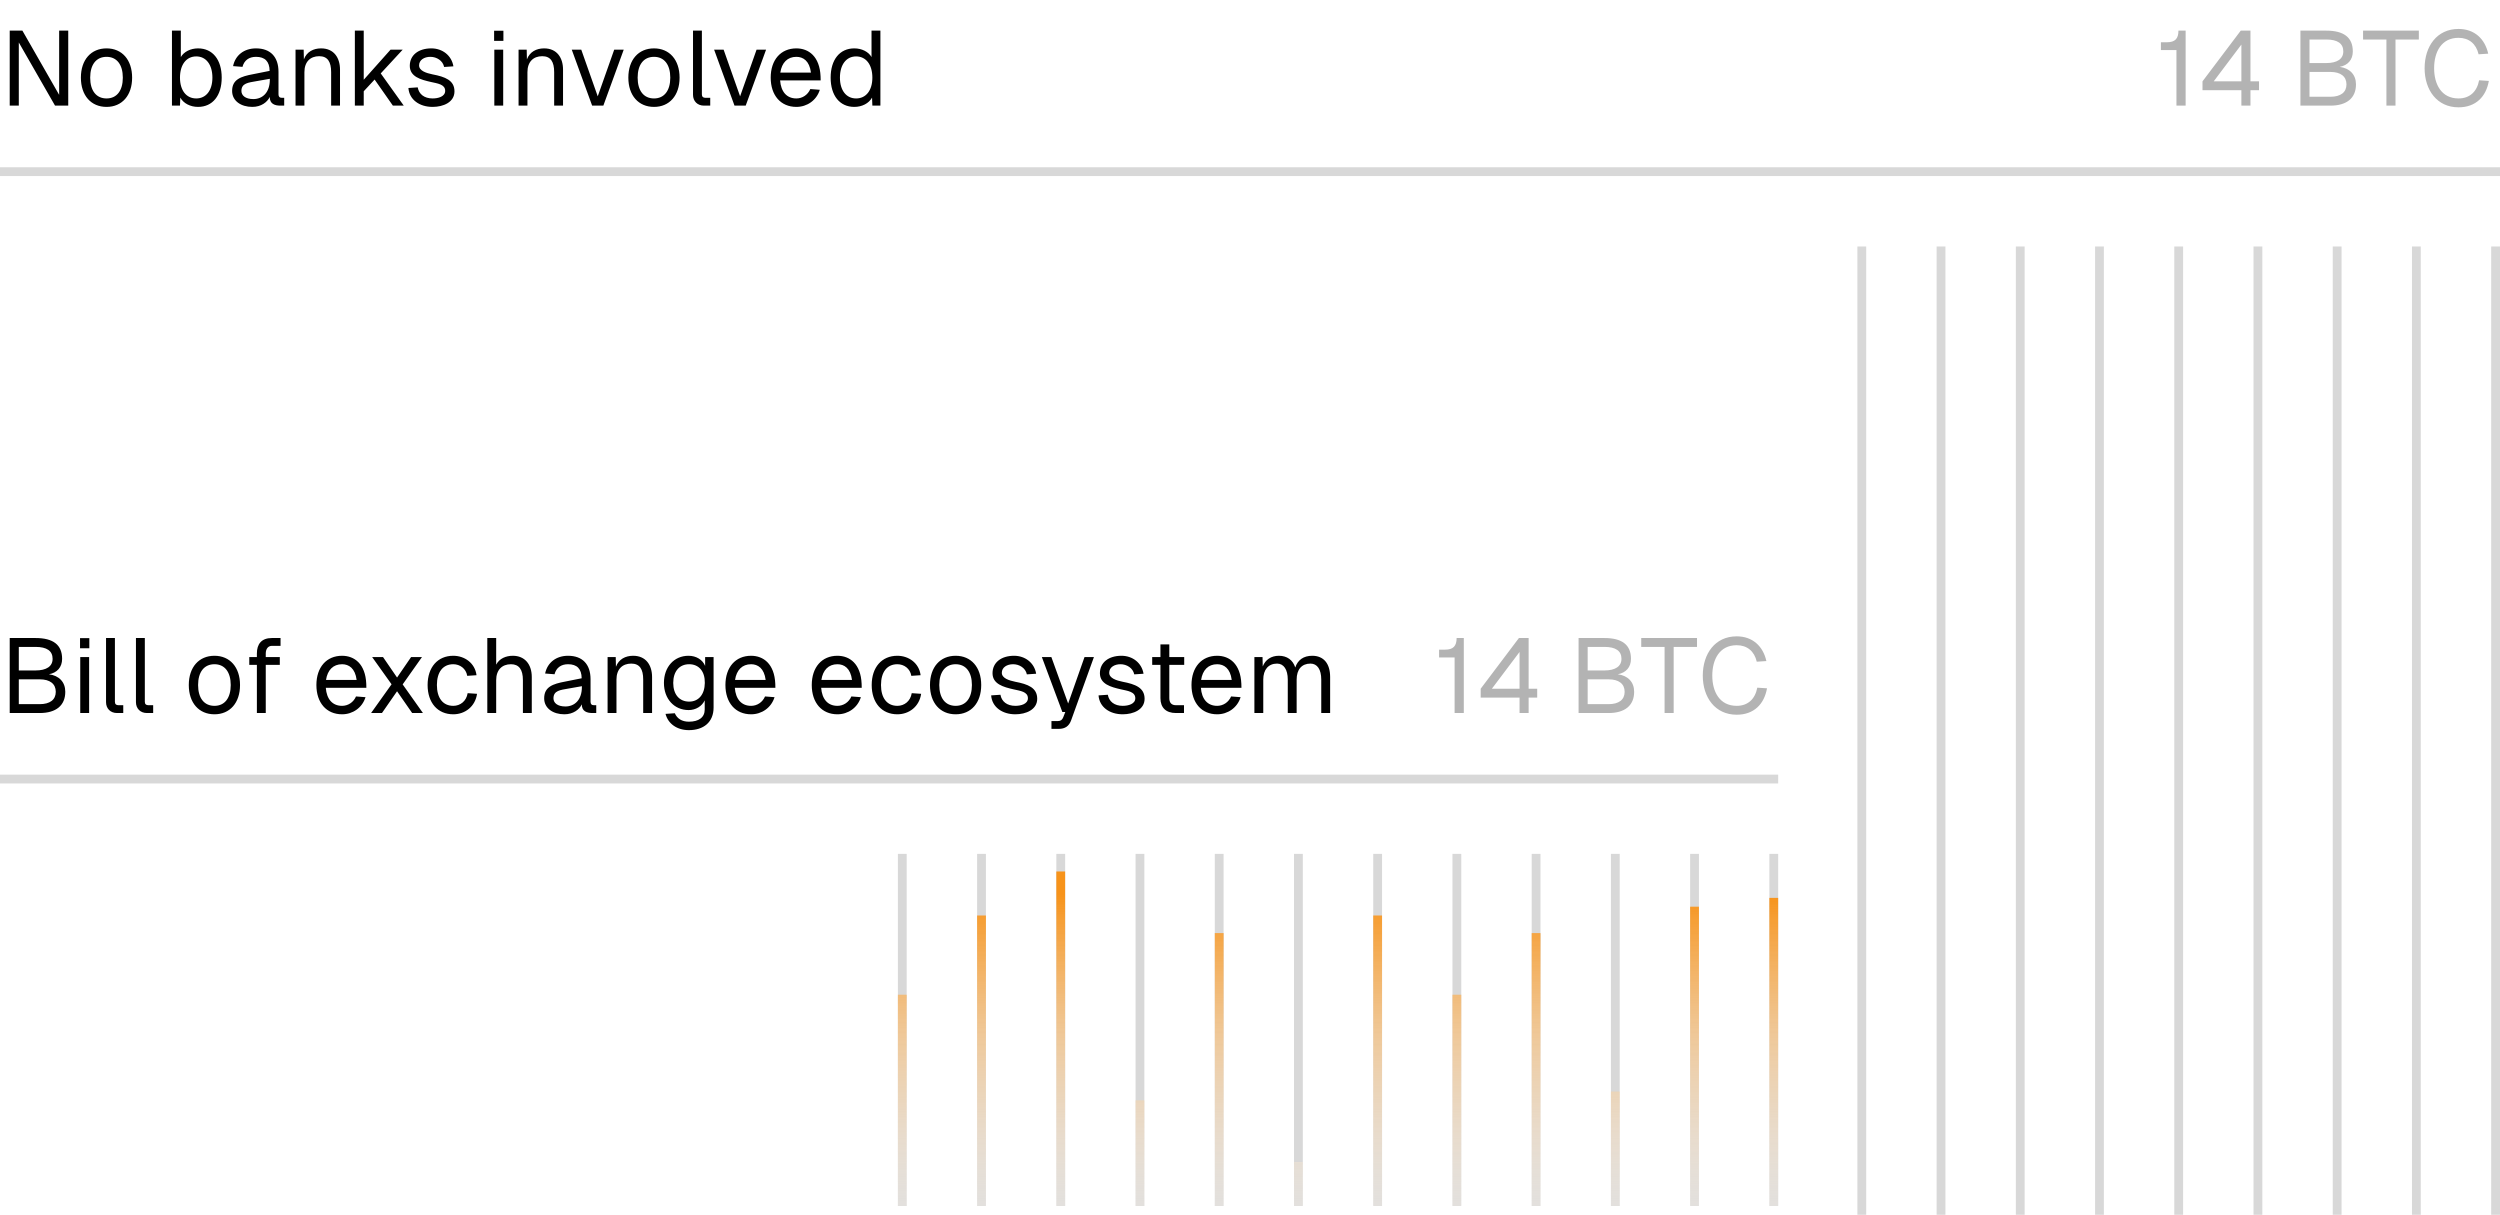
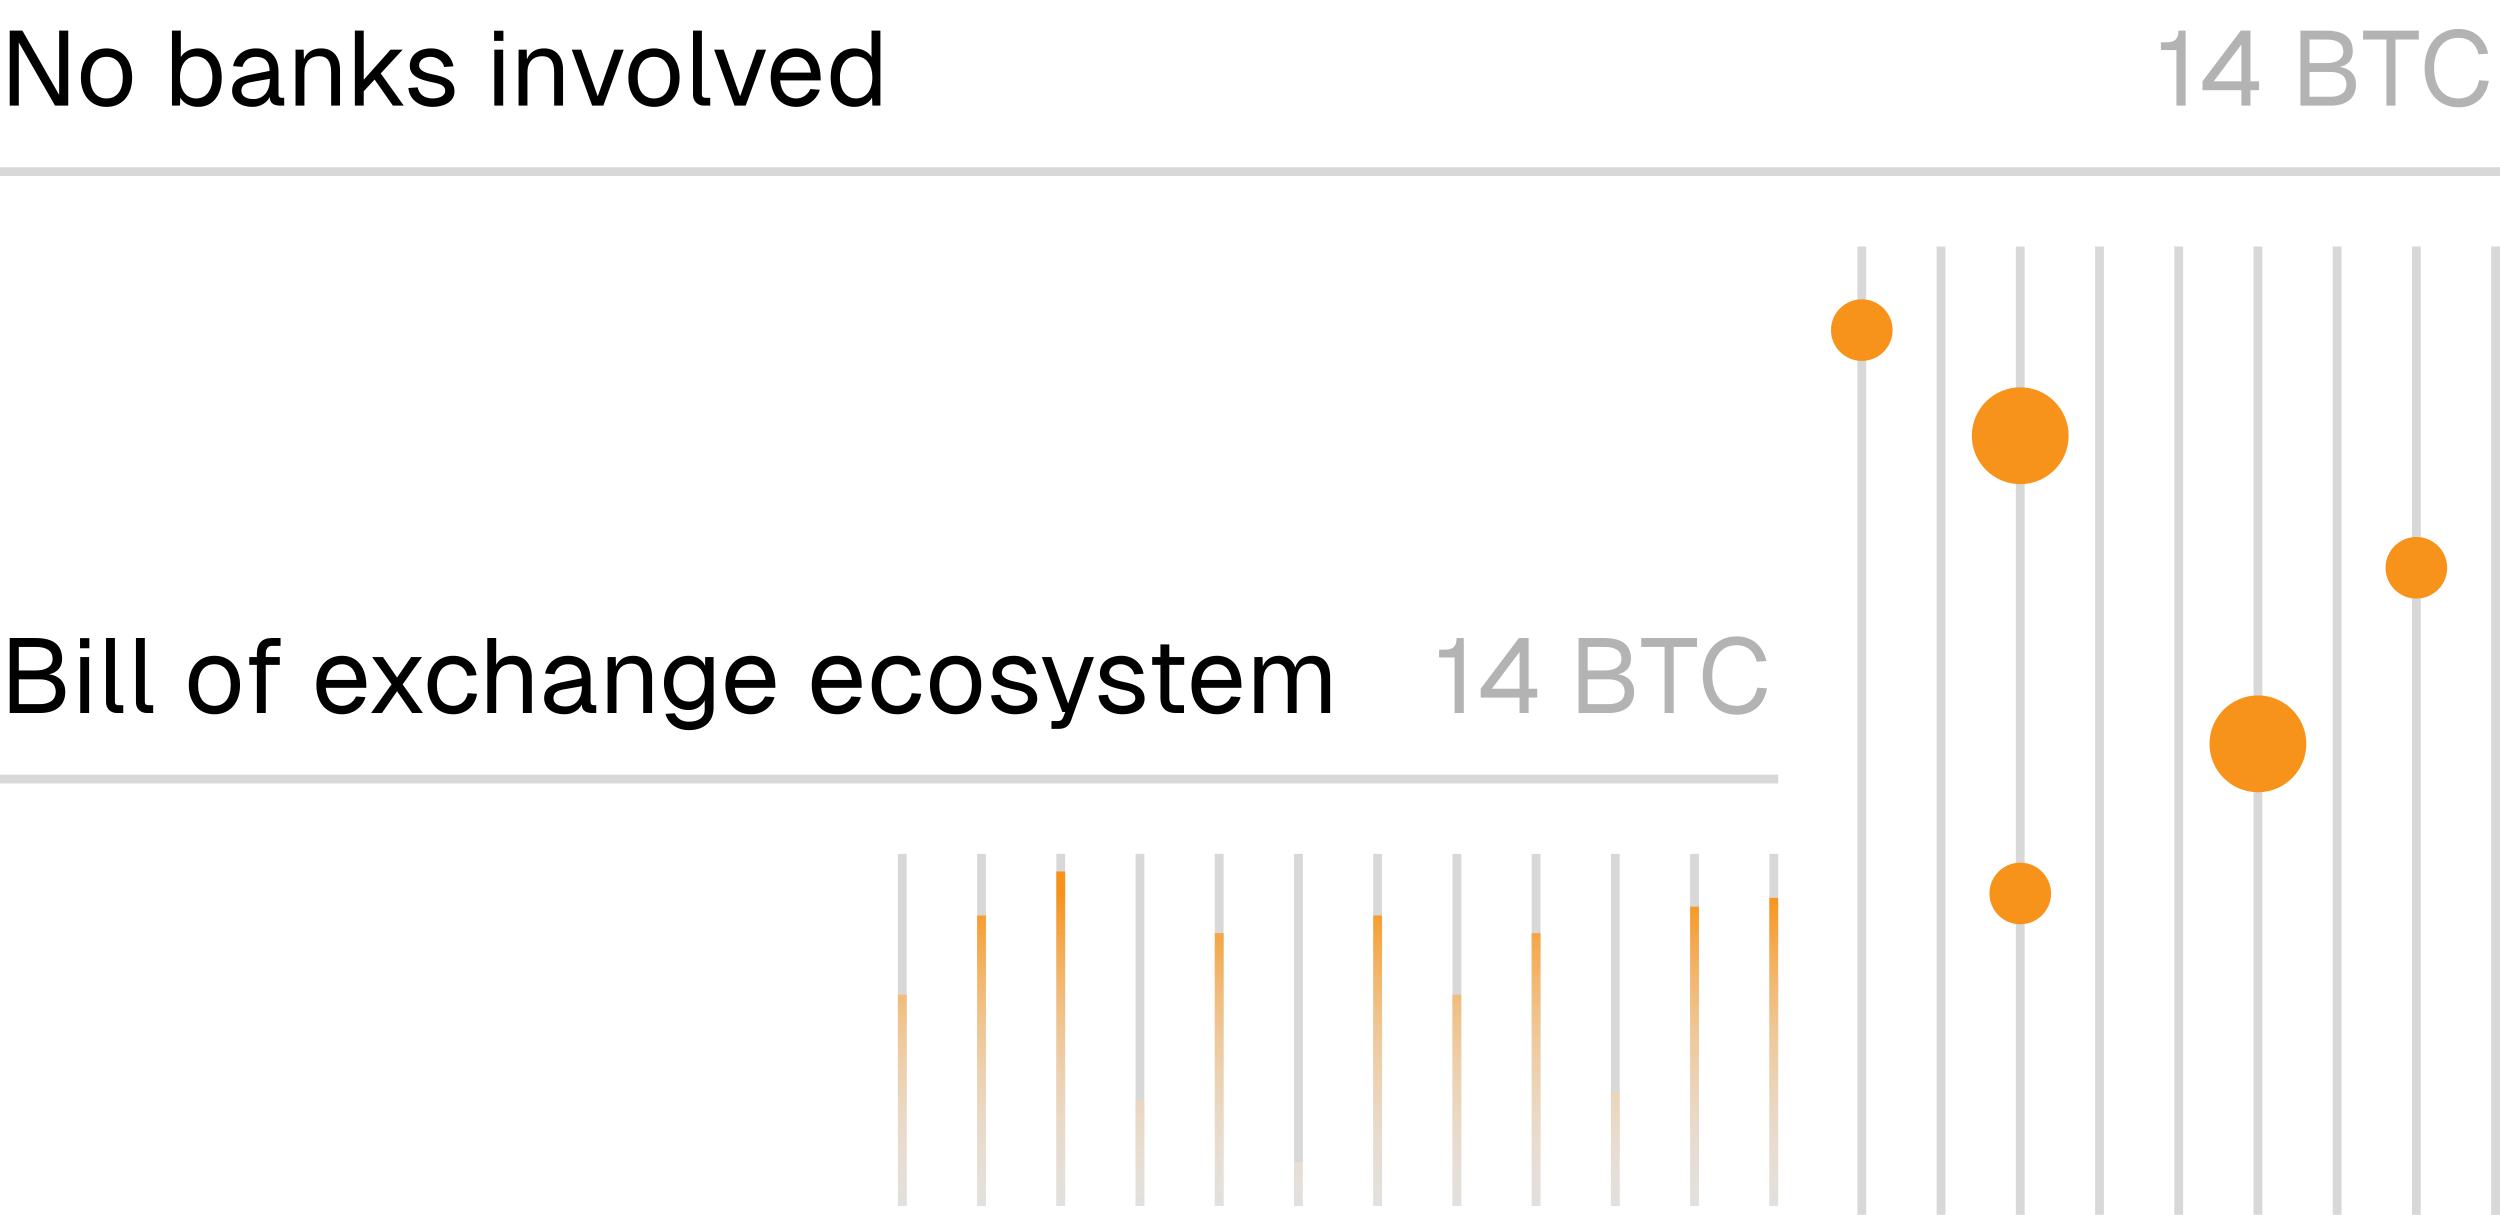
<svg xmlns="http://www.w3.org/2000/svg" width="284" height="138" viewBox="0 0 284 138" fill="none">
  <rect x="211" y="28" width="1" height="110" fill="#D8D8D8" />
  <rect x="220" y="28" width="1" height="110" fill="#D8D8D8" />
  <rect x="229" y="28" width="1" height="110" fill="#D8D8D8" />
  <rect x="238" y="28" width="1" height="110" fill="#D8D8D8" />
  <rect x="247" y="28" width="1" height="110" fill="#D8D8D8" />
  <rect x="256" y="28" width="1" height="110" fill="#D8D8D8" />
  <rect x="265" y="28" width="1" height="110" fill="#D8D8D8" />
  <rect x="274" y="28" width="1" height="110" fill="#D8D8D8" />
  <rect x="283" y="28" width="1" height="110" fill="#D8D8D8" />
  <path fill-rule="evenodd" clip-rule="evenodd" d="M103 137H102V97H103V137ZM112 137H111V97H112V137ZM120 137H121V97H120V137ZM130 137H129V97H130V137ZM138 137H139V97H138V137ZM148 137H147V97H148V137ZM156 137H157V97H156V137ZM166 137H165V97H166V137ZM174 137H175V97H174V137ZM184 137H183V97H184V137ZM192 137H193V97H192V137ZM202 137H201V97H202V137Z" fill="#D8D8D8" />
  <path fill-rule="evenodd" clip-rule="evenodd" d="M120 137H121V99H120V137ZM112 137H111V104H112V137ZM103 137H102V113H103V137ZM130 137H129V125H130V137ZM138 137H139V106H138V137ZM148 137H147V132H148V137ZM156 137H157V104H156V137ZM166 137H165V113H166V137ZM174 137H175V106H174V137ZM184 137H183V124H184V137ZM192 137H193V103H192V137ZM202 137H201V102H202V137Z" fill="url(#paint0_linear_2625_25510)" />
  <rect y="19" width="284" height="1" fill="#D8D8D8" />
  <rect y="88" width="202" height="1" fill="#D8D8D8" />
  <path d="M1.104 3.48H2.544L6.72 10.776V3.48H7.752V12H6.252L2.136 4.824V12H1.104V3.48ZM12.105 12.144C10.341 12.144 9.189 10.848 9.189 8.82C9.189 6.792 10.341 5.496 12.105 5.496C13.857 5.496 15.009 6.792 15.009 8.82C15.009 10.848 13.857 12.144 12.105 12.144ZM10.245 8.82C10.245 10.296 10.929 11.184 12.105 11.184C13.269 11.184 13.953 10.296 13.953 8.82C13.953 7.344 13.269 6.456 12.105 6.456C10.929 6.456 10.245 7.344 10.245 8.82ZM19.534 3.48H20.542V6.48C20.89 5.88 21.646 5.496 22.498 5.496C24.154 5.496 25.186 6.78 25.186 8.82C25.186 10.86 24.154 12.144 22.498 12.144C21.61 12.144 20.842 11.736 20.482 11.088L20.446 12H19.534V3.48ZM20.446 8.82C20.446 10.272 21.166 11.184 22.294 11.184C23.41 11.184 24.13 10.272 24.13 8.82C24.13 7.344 23.41 6.408 22.294 6.408C21.166 6.408 20.446 7.344 20.446 8.82ZM26.477 7.512C26.729 6.276 27.725 5.496 29.081 5.496C30.713 5.496 31.637 6.456 31.637 8.16V10.716C31.637 10.98 31.757 11.112 32.021 11.112H32.285V12H31.853C31.205 12 30.641 11.796 30.641 11.016C30.365 11.604 29.669 12.144 28.661 12.144C27.389 12.144 26.369 11.472 26.369 10.332C26.369 9.024 27.353 8.688 28.769 8.424L30.629 8.052C30.617 6.984 30.101 6.456 29.081 6.456C28.277 6.456 27.737 6.864 27.545 7.596L26.477 7.512ZM27.425 10.332C27.425 10.836 27.857 11.256 28.793 11.256C29.825 11.244 30.653 10.524 30.653 9.036V8.952L29.153 9.216C28.205 9.384 27.425 9.444 27.425 10.332ZM33.573 5.64H34.497L34.521 6.744C34.845 5.88 35.601 5.496 36.477 5.496C37.929 5.496 38.625 6.564 38.625 7.908V12H37.617V8.196C37.617 7.02 37.221 6.384 36.261 6.384C35.253 6.384 34.581 7.02 34.581 8.196V12H33.573V5.64ZM40.312 3.48H41.32V9.06L44.368 5.64H45.748L43.252 8.34L45.868 12H44.632L42.556 9.036L41.32 10.368V12H40.312V3.48ZM50.452 7.608C50.308 6.888 49.6 6.456 48.892 6.456C48.184 6.456 47.608 6.816 47.608 7.428C47.608 8.052 48.436 8.304 49.132 8.448C50.572 8.724 51.628 9.12 51.628 10.38C51.628 11.616 50.356 12.144 49.144 12.144C47.644 12.144 46.492 11.316 46.396 9.996L47.452 9.924C47.584 10.692 48.196 11.184 49.144 11.184C49.768 11.184 50.572 10.98 50.572 10.32C50.572 9.564 49.672 9.48 48.952 9.312C47.788 9.048 46.552 8.712 46.552 7.476C46.552 6.264 47.536 5.496 49 5.496C50.26 5.496 51.304 6.3 51.508 7.536L50.452 7.608ZM56.155 5.64H57.163V12H56.155V5.64ZM56.131 4.644V3.492H57.187V4.644H56.131ZM58.909 5.64H59.833L59.857 6.744C60.181 5.88 60.937 5.496 61.813 5.496C63.265 5.496 63.961 6.564 63.961 7.908V12H62.953V8.196C62.953 7.02 62.557 6.384 61.597 6.384C60.589 6.384 59.917 7.02 59.917 8.196V12H58.909V5.64ZM70.856 5.64L68.54 12H67.267L64.951 5.64H66.031L67.903 10.944L69.775 5.64H70.856ZM74.296 12.144C72.532 12.144 71.38 10.848 71.38 8.82C71.38 6.792 72.532 5.496 74.296 5.496C76.048 5.496 77.2 6.792 77.2 8.82C77.2 10.848 76.048 12.144 74.296 12.144ZM72.436 8.82C72.436 10.296 73.12 11.184 74.296 11.184C75.46 11.184 76.144 10.296 76.144 8.82C76.144 7.344 75.46 6.456 74.296 6.456C73.12 6.456 72.436 7.344 72.436 8.82ZM78.726 3.48H79.734V10.716C79.734 10.98 79.866 11.112 80.13 11.112H80.682V12H79.974C79.23 12 78.726 11.496 78.726 10.764V3.48ZM87.027 5.64L84.711 12H83.439L81.123 5.64H82.203L84.075 10.944L85.947 5.64H87.027ZM87.552 8.82C87.552 6.804 88.692 5.496 90.468 5.496C91.872 5.496 93.12 6.42 93.216 8.676L93.228 9.132H88.62C88.716 10.428 89.376 11.184 90.468 11.184C91.14 11.184 91.764 10.788 92.052 10.116L93.132 10.2C92.76 11.4 91.68 12.144 90.468 12.144C88.692 12.144 87.552 10.836 87.552 8.82ZM88.644 8.244H92.124C91.956 6.912 91.236 6.456 90.468 6.456C89.46 6.456 88.812 7.116 88.644 8.244ZM100.013 3.48V12H99.101L99.065 11.088C98.705 11.736 97.937 12.144 97.049 12.144C95.393 12.144 94.361 10.86 94.361 8.82C94.361 6.78 95.393 5.496 97.049 5.496C97.901 5.496 98.657 5.88 99.005 6.48V3.48H100.013ZM95.417 8.82C95.417 10.272 96.137 11.184 97.253 11.184C98.381 11.184 99.101 10.272 99.101 8.82C99.101 7.344 98.381 6.408 97.253 6.408C96.137 6.408 95.417 7.344 95.417 8.82Z" fill="black" />
  <path d="M1.104 81V72.48H4.032C6.048 72.48 7.056 73.26 7.056 74.844C7.056 75.792 6.492 76.428 5.556 76.596C6.72 76.752 7.416 77.484 7.416 78.588C7.416 80.136 6.372 81 4.512 81H1.104ZM2.136 79.992H4.512C5.676 79.992 6.336 79.488 6.336 78.588C6.336 77.688 5.676 77.172 4.512 77.172H2.136V79.992ZM2.136 76.164H4.032C5.28 76.164 5.976 75.696 5.976 74.844C5.976 73.944 5.328 73.488 4.032 73.488H2.136V76.164ZM9.116 74.64H10.124V81H9.116V74.64ZM9.092 73.644V72.492H10.148V73.644H9.092ZM12.046 72.48H13.054V79.716C13.054 79.98 13.186 80.112 13.45 80.112H14.002V81H13.294C12.55 81 12.046 80.496 12.046 79.764V72.48ZM15.444 72.48H16.452V79.716C16.452 79.98 16.584 80.112 16.848 80.112H17.4V81H16.692C15.948 81 15.444 80.496 15.444 79.764V72.48ZM24.363 81.144C22.599 81.144 21.447 79.848 21.447 77.82C21.447 75.792 22.599 74.496 24.363 74.496C26.115 74.496 27.267 75.792 27.267 77.82C27.267 79.848 26.115 81.144 24.363 81.144ZM22.503 77.82C22.503 79.296 23.187 80.184 24.363 80.184C25.527 80.184 26.211 79.296 26.211 77.82C26.211 76.344 25.527 75.456 24.363 75.456C23.187 75.456 22.503 76.344 22.503 77.82ZM29.182 74.232C29.182 73.164 29.71 72.48 30.886 72.48H31.87V73.368H30.886C30.478 73.368 30.19 73.692 30.19 74.232V74.64H31.786V75.528H30.19V81H29.182V75.528H28.318V74.64H29.182V74.232ZM35.943 77.82C35.943 75.804 37.083 74.496 38.859 74.496C40.263 74.496 41.511 75.42 41.607 77.676L41.619 78.132H37.011C37.107 79.428 37.767 80.184 38.859 80.184C39.531 80.184 40.155 79.788 40.443 79.116L41.523 79.2C41.151 80.4 40.071 81.144 38.859 81.144C37.083 81.144 35.943 79.836 35.943 77.82ZM37.035 77.244H40.515C40.347 75.912 39.627 75.456 38.859 75.456C37.851 75.456 37.203 76.116 37.035 77.244ZM46.702 74.64H47.938L45.742 77.748L48.046 81H46.822L45.106 78.528L43.39 81H42.154L44.482 77.736L42.274 74.64H43.51L45.106 76.968L46.702 74.64ZM53.076 76.776C52.944 75.948 52.248 75.456 51.492 75.456C50.316 75.456 49.632 76.344 49.632 77.82C49.632 79.296 50.316 80.184 51.492 80.184C52.284 80.184 52.98 79.656 53.124 78.744L54.192 78.816C53.988 80.256 52.836 81.144 51.492 81.144C49.716 81.144 48.576 79.836 48.576 77.82C48.576 75.804 49.716 74.496 51.492 74.496C52.788 74.496 53.964 75.336 54.132 76.704L53.076 76.776ZM55.358 72.48H56.366V75.504C56.726 74.808 57.47 74.496 58.262 74.496C59.582 74.496 60.41 75.432 60.41 76.908V81H59.402V77.268C59.402 76.056 58.958 75.456 58.046 75.456C57.038 75.456 56.366 76.092 56.366 77.268V81H55.358V72.48ZM61.926 76.512C62.178 75.276 63.174 74.496 64.53 74.496C66.162 74.496 67.086 75.456 67.086 77.16V79.716C67.086 79.98 67.206 80.112 67.47 80.112H67.734V81H67.302C66.654 81 66.09 80.796 66.09 80.016C65.814 80.604 65.118 81.144 64.11 81.144C62.838 81.144 61.818 80.472 61.818 79.332C61.818 78.024 62.802 77.688 64.218 77.424L66.078 77.052C66.066 75.984 65.55 75.456 64.53 75.456C63.726 75.456 63.186 75.864 62.994 76.596L61.926 76.512ZM62.874 79.332C62.874 79.836 63.306 80.256 64.242 80.256C65.274 80.244 66.102 79.524 66.102 78.036V77.952L64.602 78.216C63.654 78.384 62.874 78.444 62.874 79.332ZM69.022 74.64H69.947L69.971 75.744C70.294 74.88 71.05 74.496 71.927 74.496C73.379 74.496 74.075 75.564 74.075 76.908V81H73.067V77.196C73.067 76.02 72.671 75.384 71.71 75.384C70.703 75.384 70.031 76.02 70.031 77.196V81H69.022V74.64ZM78.231 80.664C76.587 80.664 75.423 79.392 75.423 77.58C75.423 75.768 76.575 74.496 78.219 74.496C79.083 74.496 79.815 74.94 80.103 75.648V74.64H81.063V80.376C81.063 82.056 79.911 82.944 78.255 82.944C76.899 82.944 75.891 82.212 75.603 81.096L76.659 81.024C76.911 81.624 77.463 81.984 78.255 81.984C79.371 81.984 80.055 81.504 80.055 80.604V79.56C79.743 80.232 79.035 80.664 78.231 80.664ZM76.479 77.58C76.479 78.888 77.175 79.704 78.291 79.704C79.359 79.704 80.055 78.888 80.067 77.58C80.091 76.272 79.395 75.456 78.291 75.456C77.175 75.456 76.479 76.272 76.479 77.58ZM82.408 77.82C82.408 75.804 83.548 74.496 85.324 74.496C86.728 74.496 87.976 75.42 88.072 77.676L88.084 78.132H83.476C83.572 79.428 84.232 80.184 85.324 80.184C85.996 80.184 86.62 79.788 86.908 79.116L87.988 79.2C87.616 80.4 86.536 81.144 85.324 81.144C83.548 81.144 82.408 79.836 82.408 77.82ZM83.5 77.244H86.98C86.812 75.912 86.092 75.456 85.324 75.456C84.316 75.456 83.668 76.116 83.5 77.244ZM92.216 77.82C92.216 75.804 93.356 74.496 95.132 74.496C96.536 74.496 97.784 75.42 97.88 77.676L97.892 78.132H93.284C93.38 79.428 94.04 80.184 95.132 80.184C95.804 80.184 96.428 79.788 96.716 79.116L97.796 79.2C97.424 80.4 96.344 81.144 95.132 81.144C93.356 81.144 92.216 79.836 92.216 77.82ZM93.308 77.244H96.788C96.62 75.912 95.9 75.456 95.132 75.456C94.124 75.456 93.476 76.116 93.308 77.244ZM103.525 76.776C103.393 75.948 102.697 75.456 101.941 75.456C100.765 75.456 100.081 76.344 100.081 77.82C100.081 79.296 100.765 80.184 101.941 80.184C102.733 80.184 103.429 79.656 103.573 78.744L104.641 78.816C104.437 80.256 103.285 81.144 101.941 81.144C100.165 81.144 99.025 79.836 99.025 77.82C99.025 75.804 100.165 74.496 101.941 74.496C103.237 74.496 104.413 75.336 104.581 76.704L103.525 76.776ZM108.562 81.144C106.798 81.144 105.646 79.848 105.646 77.82C105.646 75.792 106.798 74.496 108.562 74.496C110.314 74.496 111.466 75.792 111.466 77.82C111.466 79.848 110.314 81.144 108.562 81.144ZM106.702 77.82C106.702 79.296 107.386 80.184 108.562 80.184C109.726 80.184 110.41 79.296 110.41 77.82C110.41 76.344 109.726 75.456 108.562 75.456C107.386 75.456 106.702 76.344 106.702 77.82ZM116.651 76.608C116.507 75.888 115.799 75.456 115.091 75.456C114.383 75.456 113.807 75.816 113.807 76.428C113.807 77.052 114.635 77.304 115.331 77.448C116.771 77.724 117.827 78.12 117.827 79.38C117.827 80.616 116.555 81.144 115.343 81.144C113.843 81.144 112.691 80.316 112.595 78.996L113.651 78.924C113.783 79.692 114.395 80.184 115.343 80.184C115.967 80.184 116.771 79.98 116.771 79.32C116.771 78.564 115.871 78.48 115.151 78.312C113.987 78.048 112.751 77.712 112.751 76.476C112.751 75.264 113.735 74.496 115.199 74.496C116.459 74.496 117.503 75.3 117.707 76.536L116.651 76.608ZM118.354 74.64H119.434L121.342 79.92L123.202 74.64H124.27L121.69 81.804C121.45 82.488 120.994 82.8 120.274 82.8H119.446V81.912H120.178C120.49 81.912 120.67 81.78 120.79 81.468L121.018 80.88H120.682L118.354 74.64ZM128.85 76.608C128.706 75.888 127.998 75.456 127.29 75.456C126.582 75.456 126.006 75.816 126.006 76.428C126.006 77.052 126.834 77.304 127.53 77.448C128.97 77.724 130.026 78.12 130.026 79.38C130.026 80.616 128.754 81.144 127.542 81.144C126.042 81.144 124.89 80.316 124.794 78.996L125.85 78.924C125.982 79.692 126.594 80.184 127.542 80.184C128.166 80.184 128.97 79.98 128.97 79.32C128.97 78.564 128.07 78.48 127.35 78.312C126.186 78.048 124.95 77.712 124.95 76.476C124.95 75.264 125.934 74.496 127.398 74.496C128.658 74.496 129.702 75.3 129.906 76.536L128.85 76.608ZM131.826 73.2H132.834V74.64H134.526V75.528H132.834V79.308C132.834 79.836 133.086 80.112 133.59 80.112H134.502V81H133.59C132.45 81 131.826 80.388 131.826 79.308V75.528H130.89V74.64H131.826V73.2ZM135.353 77.82C135.353 75.804 136.493 74.496 138.269 74.496C139.673 74.496 140.921 75.42 141.017 77.676L141.029 78.132H136.421C136.517 79.428 137.177 80.184 138.269 80.184C138.941 80.184 139.565 79.788 139.853 79.116L140.933 79.2C140.561 80.4 139.481 81.144 138.269 81.144C136.493 81.144 135.353 79.836 135.353 77.82ZM136.445 77.244H139.925C139.757 75.912 139.037 75.456 138.269 75.456C137.261 75.456 136.613 76.116 136.445 77.244ZM142.499 74.64H143.423L143.447 75.708C143.747 74.94 144.407 74.496 145.283 74.496C146.207 74.496 146.867 74.976 147.143 75.828C147.419 74.976 148.079 74.496 149.075 74.496C150.359 74.496 151.103 75.372 151.103 76.908V81H150.095V77.196C150.095 76.044 149.639 75.384 148.871 75.384C147.875 75.384 147.299 76.056 147.299 77.196V81H146.291V77.196C146.291 76.068 145.835 75.384 145.079 75.384C144.095 75.384 143.507 76.068 143.507 77.196V81H142.499V74.64Z" fill="black" />
  <path d="M246.164 4.8C247.076 4.8 247.472 4.404 247.472 3.48H248.288V12H247.244V5.688H245.48V4.8H246.164ZM255.653 3.48V9.24H256.625V10.248H255.653V12H254.621V10.248H250.205V9.24L254.549 3.48H255.653ZM251.477 9.24H254.621V5.064L251.477 9.24ZM261.327 12V3.48H264.255C266.271 3.48 267.279 4.26 267.279 5.844C267.279 6.792 266.715 7.428 265.779 7.596C266.943 7.752 267.639 8.484 267.639 9.588C267.639 11.136 266.595 12 264.735 12H261.327ZM262.359 10.992H264.735C265.899 10.992 266.559 10.488 266.559 9.588C266.559 8.688 265.899 8.172 264.735 8.172H262.359V10.992ZM262.359 7.164H264.255C265.503 7.164 266.199 6.696 266.199 5.844C266.199 4.944 265.551 4.488 264.255 4.488H262.359V7.164ZM274.781 3.48V4.488H272.129V12H271.097V4.488H268.445V3.48H274.781ZM282.732 9.192C282.42 10.98 281.256 12.192 279.288 12.192C276.84 12.192 275.436 10.224 275.436 7.752C275.436 5.268 276.828 3.288 279.288 3.288C281.1 3.288 282.288 4.416 282.66 6.096L281.568 6.168C281.292 4.968 280.464 4.296 279.288 4.296C277.344 4.296 276.516 5.904 276.516 7.752C276.516 9.588 277.356 11.184 279.288 11.184C280.536 11.184 281.376 10.44 281.628 9.12L282.732 9.192Z" fill="black" fill-opacity="0.3" />
  <path d="M164.164 73.8C165.076 73.8 165.472 73.404 165.472 72.48H166.288V81H165.244V74.688H163.48V73.8H164.164ZM173.653 72.48V78.24H174.625V79.248H173.653V81H172.621V79.248H168.205V78.24L172.549 72.48H173.653ZM169.477 78.24H172.621V74.064L169.477 78.24ZM179.327 81V72.48H182.255C184.271 72.48 185.279 73.26 185.279 74.844C185.279 75.792 184.715 76.428 183.779 76.596C184.943 76.752 185.639 77.484 185.639 78.588C185.639 80.136 184.595 81 182.735 81H179.327ZM180.359 79.992H182.735C183.899 79.992 184.559 79.488 184.559 78.588C184.559 77.688 183.899 77.172 182.735 77.172H180.359V79.992ZM180.359 76.164H182.255C183.503 76.164 184.199 75.696 184.199 74.844C184.199 73.944 183.551 73.488 182.255 73.488H180.359V76.164ZM192.781 72.48V73.488H190.129V81H189.097V73.488H186.445V72.48H192.781ZM200.732 78.192C200.42 79.98 199.256 81.192 197.288 81.192C194.84 81.192 193.436 79.224 193.436 76.752C193.436 74.268 194.828 72.288 197.288 72.288C199.1 72.288 200.288 73.416 200.66 75.096L199.568 75.168C199.292 73.968 198.464 73.296 197.288 73.296C195.344 73.296 194.516 74.904 194.516 76.752C194.516 78.588 195.356 80.184 197.288 80.184C198.536 80.184 199.376 79.44 199.628 78.12L200.732 78.192Z" fill="black" fill-opacity="0.3" />
+   <circle cx="211.5" cy="37.5" r="3.5" fill="#F7931A" />
+   <circle cx="229.5" cy="49.5" r="5.5" fill="#F7931A" />
+   <circle cx="229.5" cy="101.5" r="3.5" fill="#F7931A" />
+   <circle cx="256.5" cy="84.5" r="5.5" fill="#F7931A" />
+   <circle cx="274.5" cy="64.5" r="3.5" fill="#F7931A" />
  <defs>
    <linearGradient id="paint0_linear_2625_25510" x1="152" y1="101.6" x2="152" y2="140.487" gradientUnits="userSpaceOnUse">
      <stop stop-color="#F7931A" />
      <stop offset="0.405" stop-color="#FABF77" stop-opacity="0.676" />
      <stop offset="1" stop-color="white" stop-opacity="0.2" />
    </linearGradient>
  </defs>
</svg>
